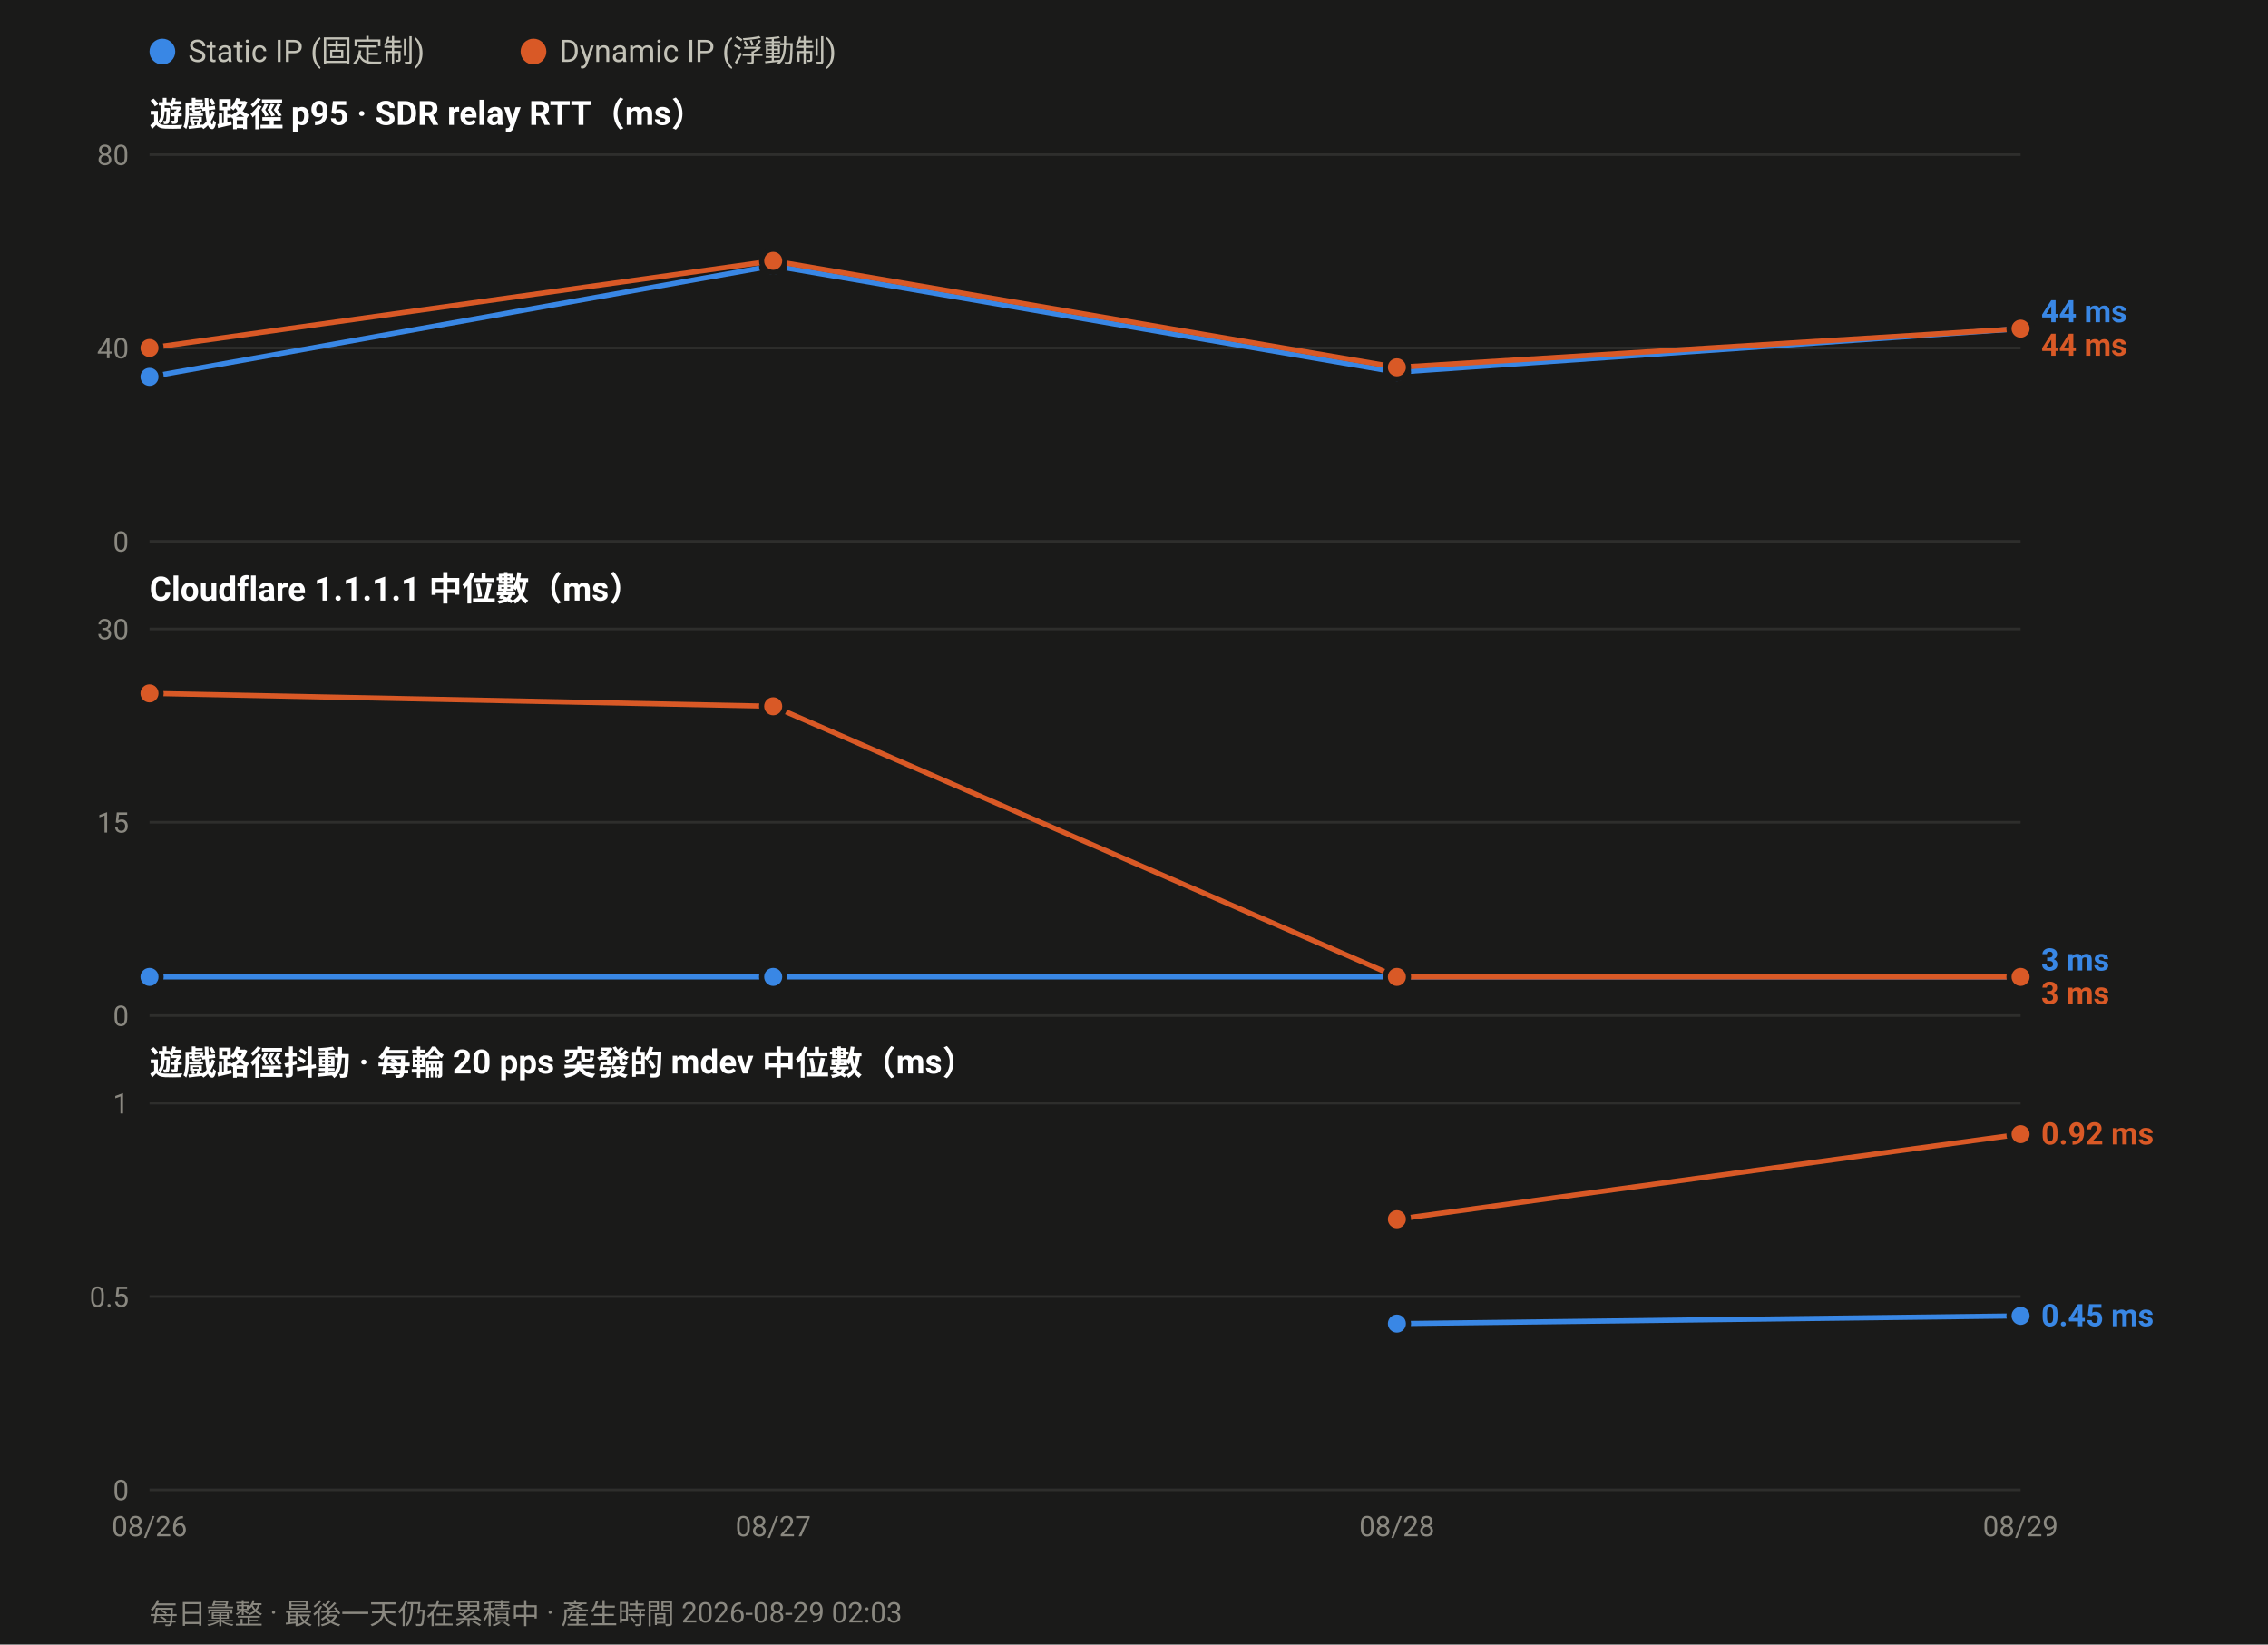
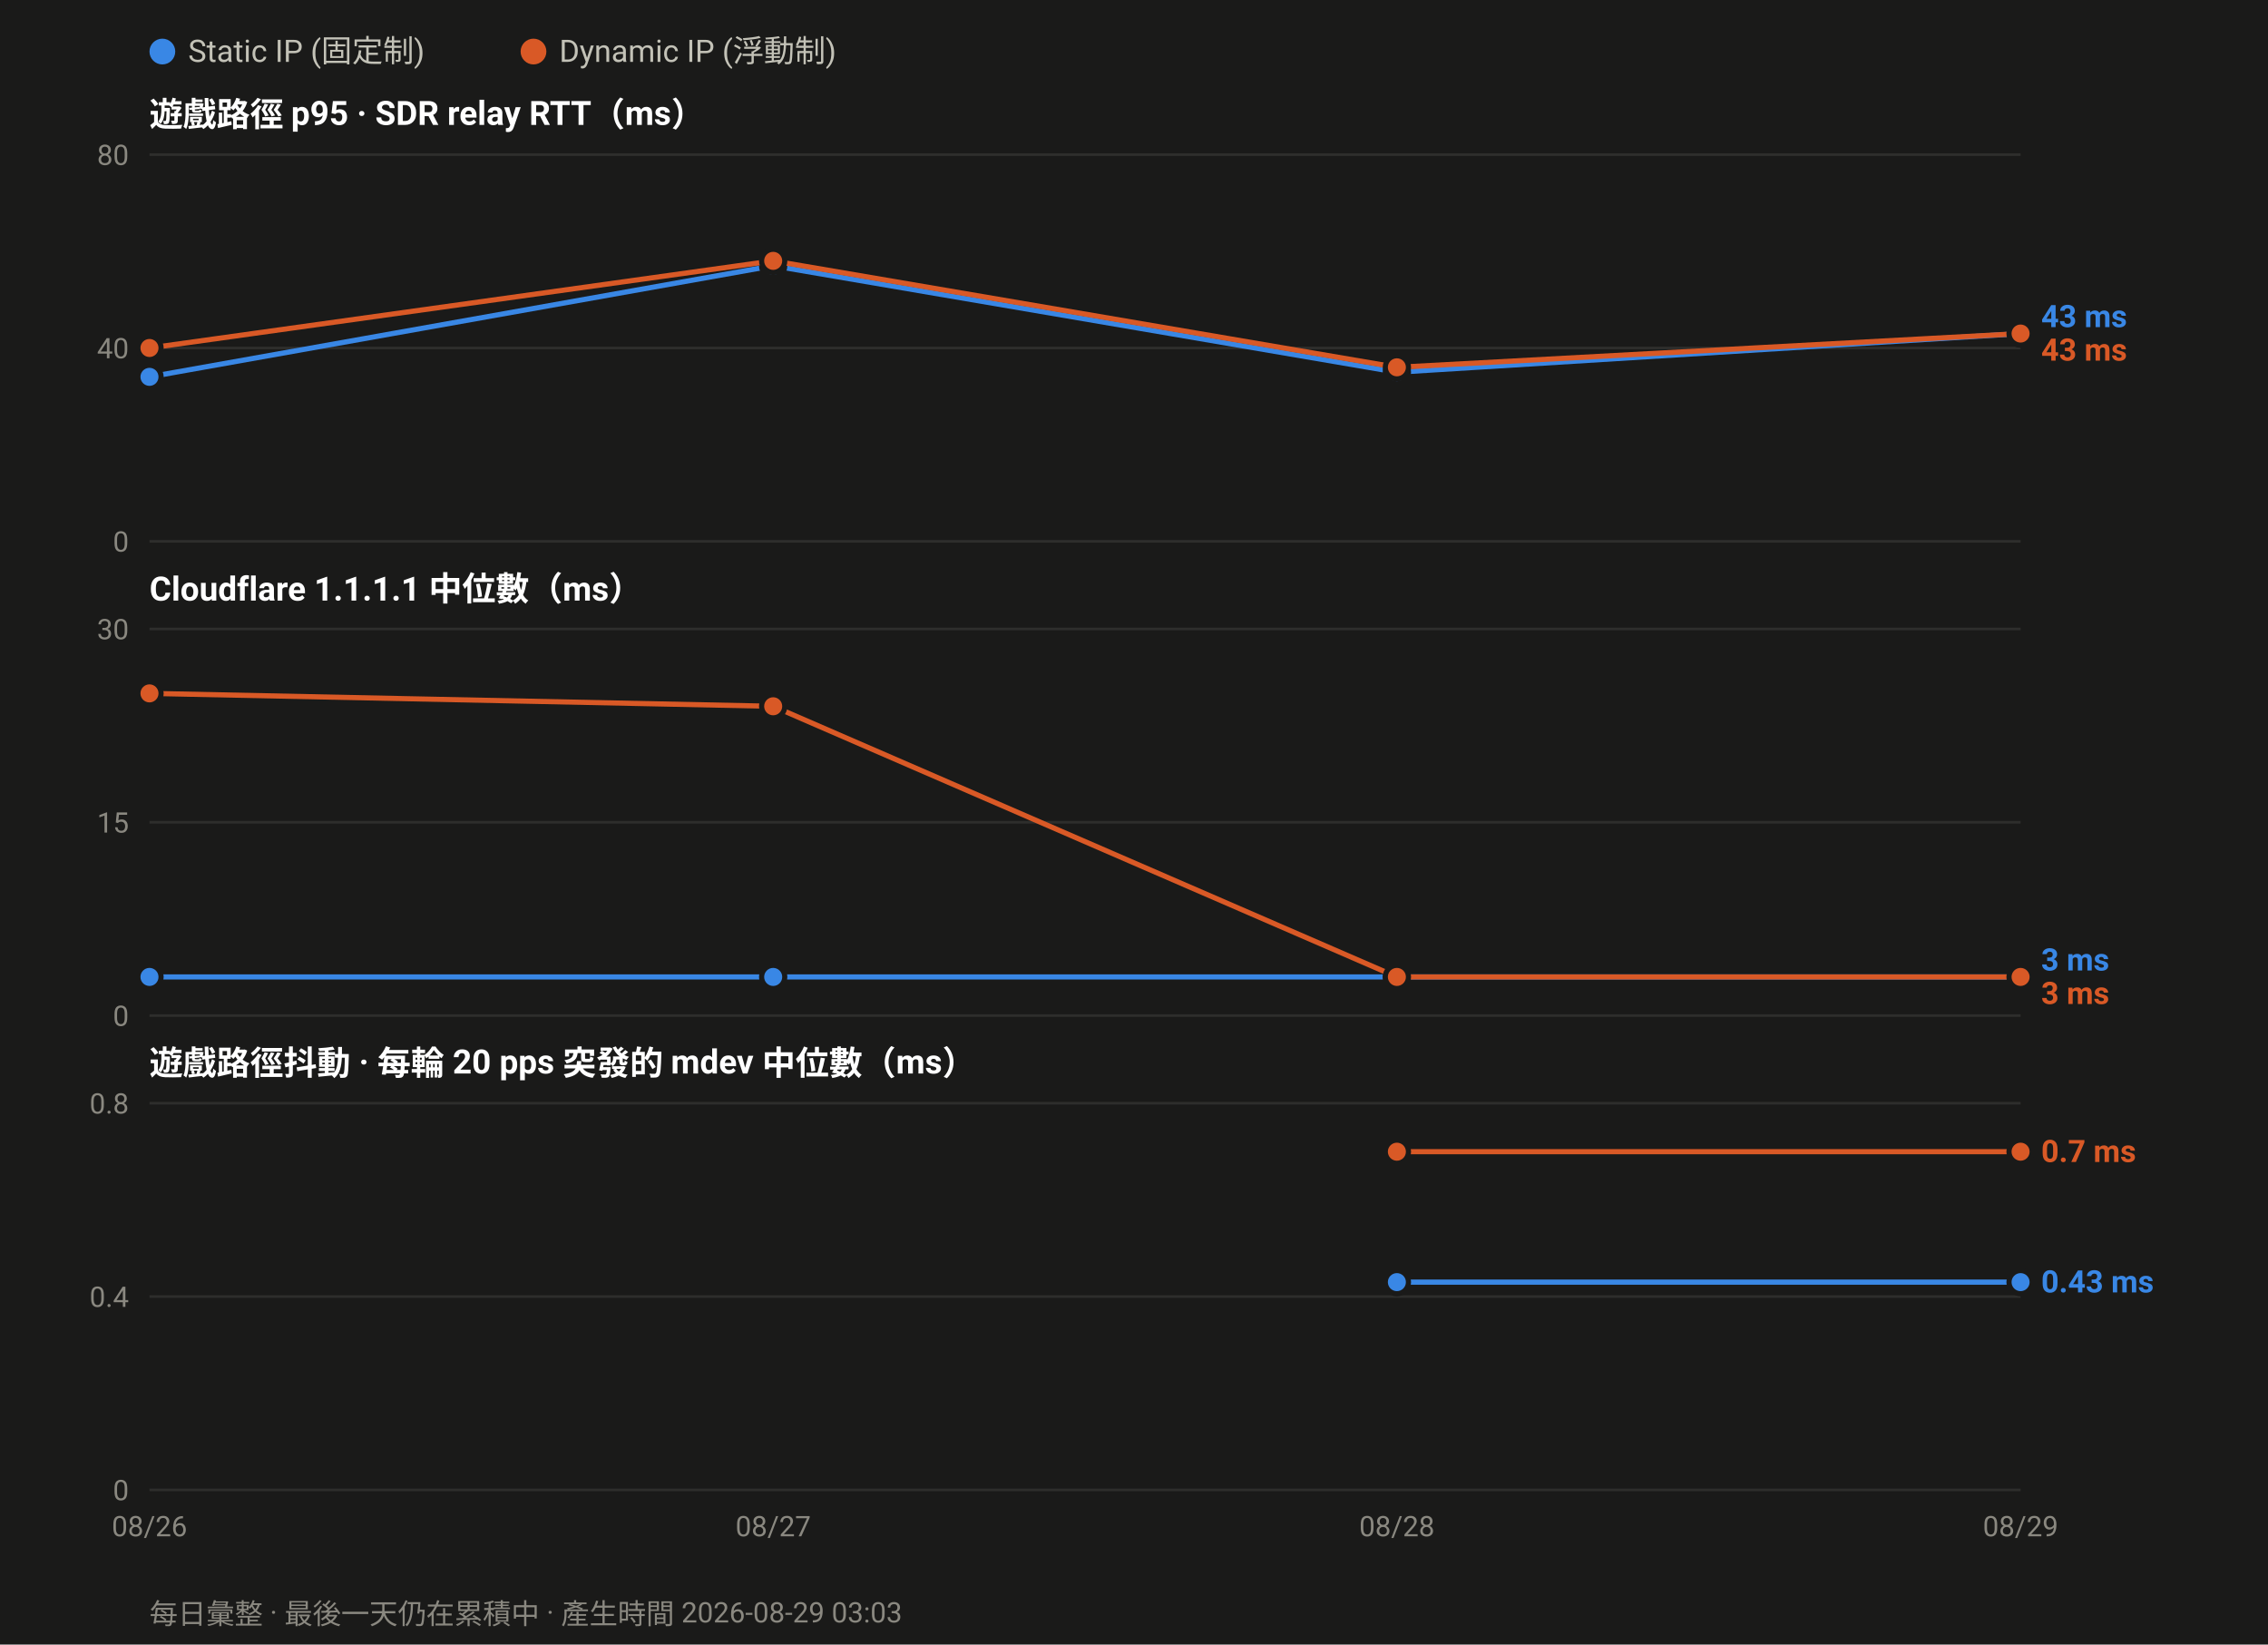
<svg xmlns="http://www.w3.org/2000/svg" width="880" height="638" viewBox="0 0 880 638" font-family="ui-sans-serif,-apple-system,Segoe UI,Roboto,Helvetica,Arial,sans-serif">
  <rect width="880" height="638" fill="#1a1a19" />
  <circle cx="63.0" cy="20" r="5" fill="#3987e5" />
  <text x="73.0" y="24" font-size="12" fill="#c3c2b7">Static IP (固定制)</text>
  <circle cx="207.0" cy="20" r="5" fill="#d95926" />
  <text x="217.0" y="24" font-size="12" fill="#c3c2b7">Dynamic IP (浮動制)</text>
  <text x="58" y="49.0" font-size="13" font-weight="600" fill="#ffffff">遊戲路徑 p95 · SDR relay RTT（ms）</text>
  <line x1="58" y1="210.0" x2="784.0" y2="210.0" stroke="#2e2e2c" stroke-width="1" />
  <text x="50" y="214.0" font-size="11" text-anchor="end" fill="#8a8880">0</text>
  <line x1="58" y1="135.0" x2="784.0" y2="135.0" stroke="#2e2e2c" stroke-width="1" />
  <text x="50" y="139.0" font-size="11" text-anchor="end" fill="#8a8880">40</text>
  <line x1="58" y1="60.0" x2="784.0" y2="60.0" stroke="#2e2e2c" stroke-width="1" />
  <text x="50" y="64.0" font-size="11" text-anchor="end" fill="#8a8880">80</text>
-   <polyline fill="none" stroke="#3987e5" stroke-width="2" stroke-linejoin="round" points="58.0,146.2 300.0,103.1 542.0,144.4 784.0,127.5" />
+   <polyline fill="none" stroke="#3987e5" stroke-width="2" stroke-linejoin="round" points="58.0,146.2 300.0,103.1 542.0,144.4 784.0,129.4" />
  <circle cx="58.0" cy="146.2" r="4.5" fill="#3987e5" stroke="#1a1a19" stroke-width="2" />
  <circle cx="300.0" cy="103.1" r="4.5" fill="#3987e5" stroke="#1a1a19" stroke-width="2" />
  <circle cx="542.0" cy="144.4" r="4.5" fill="#3987e5" stroke="#1a1a19" stroke-width="2" />
-   <circle cx="784.0" cy="127.5" r="4.5" fill="#3987e5" stroke="#1a1a19" stroke-width="2" />
-   <polyline fill="none" stroke="#d95926" stroke-width="2" stroke-linejoin="round" points="58.0,135.0 300.0,101.2 542.0,142.5 784.0,127.5" />
+   <circle cx="784.0" cy="129.4" r="4.5" fill="#3987e5" stroke="#1a1a19" stroke-width="2" />
+   <polyline fill="none" stroke="#d95926" stroke-width="2" stroke-linejoin="round" points="58.0,135.0 300.0,101.2 542.0,142.5 784.0,129.4" />
  <circle cx="58.0" cy="135.0" r="4.5" fill="#d95926" stroke="#1a1a19" stroke-width="2" />
  <circle cx="300.0" cy="101.2" r="4.5" fill="#d95926" stroke="#1a1a19" stroke-width="2" />
  <circle cx="542.0" cy="142.5" r="4.5" fill="#d95926" stroke="#1a1a19" stroke-width="2" />
-   <circle cx="784.0" cy="127.5" r="4.5" fill="#d95926" stroke="#1a1a19" stroke-width="2" />
-   <text x="792.0" y="125.0" font-size="12" font-weight="600" fill="#3987e5">44 ms</text>
-   <text x="792.0" y="138.0" font-size="12" font-weight="600" fill="#d95926">44 ms</text>
+   <circle cx="784.0" cy="129.4" r="4.5" fill="#d95926" stroke="#1a1a19" stroke-width="2" />
+   <text x="792.0" y="126.9" font-size="12" font-weight="600" fill="#3987e5">43 ms</text>
+   <text x="792.0" y="139.9" font-size="12" font-weight="600" fill="#d95926">43 ms</text>
  <text x="58" y="233.0" font-size="13" font-weight="600" fill="#ffffff">Cloudflare 1.1.1.1 中位數（ms）</text>
  <line x1="58" y1="394.0" x2="784.0" y2="394.0" stroke="#2e2e2c" stroke-width="1" />
  <text x="50" y="398.0" font-size="11" text-anchor="end" fill="#8a8880">0</text>
  <line x1="58" y1="319.0" x2="784.0" y2="319.0" stroke="#2e2e2c" stroke-width="1" />
  <text x="50" y="323.0" font-size="11" text-anchor="end" fill="#8a8880">15</text>
  <line x1="58" y1="244.0" x2="784.0" y2="244.0" stroke="#2e2e2c" stroke-width="1" />
  <text x="50" y="248.0" font-size="11" text-anchor="end" fill="#8a8880">30</text>
  <polyline fill="none" stroke="#3987e5" stroke-width="2" stroke-linejoin="round" points="58.0,379.0 300.0,379.0 542.0,379.0 784.0,379.0" />
  <circle cx="58.0" cy="379.0" r="4.5" fill="#3987e5" stroke="#1a1a19" stroke-width="2" />
  <circle cx="300.0" cy="379.0" r="4.5" fill="#3987e5" stroke="#1a1a19" stroke-width="2" />
  <circle cx="542.0" cy="379.0" r="4.5" fill="#3987e5" stroke="#1a1a19" stroke-width="2" />
  <circle cx="784.0" cy="379.0" r="4.5" fill="#3987e5" stroke="#1a1a19" stroke-width="2" />
  <polyline fill="none" stroke="#d95926" stroke-width="2" stroke-linejoin="round" points="58.0,269.0 300.0,274.0 542.0,379.0 784.0,379.0" />
  <circle cx="58.0" cy="269.0" r="4.5" fill="#d95926" stroke="#1a1a19" stroke-width="2" />
  <circle cx="300.0" cy="274.0" r="4.5" fill="#d95926" stroke="#1a1a19" stroke-width="2" />
  <circle cx="542.0" cy="379.0" r="4.5" fill="#d95926" stroke="#1a1a19" stroke-width="2" />
  <circle cx="784.0" cy="379.0" r="4.5" fill="#d95926" stroke="#1a1a19" stroke-width="2" />
  <text x="792.0" y="376.5" font-size="12" font-weight="600" fill="#3987e5">3 ms</text>
  <text x="792.0" y="389.5" font-size="12" font-weight="600" fill="#d95926">3 ms</text>
  <text x="58" y="417.0" font-size="13" font-weight="600" fill="#ffffff">遊戲路徑抖動 · 每輪 20 pps 突發的 mdev 中位數（ms）</text>
  <line x1="58" y1="578.0" x2="784.0" y2="578.0" stroke="#2e2e2c" stroke-width="1" />
  <text x="50" y="582.0" font-size="11" text-anchor="end" fill="#8a8880">0</text>
  <line x1="58" y1="503.0" x2="784.0" y2="503.0" stroke="#2e2e2c" stroke-width="1" />
-   <text x="50" y="507.0" font-size="11" text-anchor="end" fill="#8a8880">0.5</text>
+   <text x="50" y="507.0" font-size="11" text-anchor="end" fill="#8a8880">0.4</text>
  <line x1="58" y1="428.0" x2="784.0" y2="428.0" stroke="#2e2e2c" stroke-width="1" />
-   <text x="50" y="432.0" font-size="11" text-anchor="end" fill="#8a8880">1</text>
-   <polyline fill="none" stroke="#3987e5" stroke-width="2" stroke-linejoin="round" points="542.0,513.5 784.0,510.5" />
-   <circle cx="542.0" cy="513.5" r="4.5" fill="#3987e5" stroke="#1a1a19" stroke-width="2" />
-   <circle cx="784.0" cy="510.5" r="4.5" fill="#3987e5" stroke="#1a1a19" stroke-width="2" />
-   <polyline fill="none" stroke="#d95926" stroke-width="2" stroke-linejoin="round" points="542.0,473.0 784.0,440.0" />
-   <circle cx="542.0" cy="473.0" r="4.5" fill="#d95926" stroke="#1a1a19" stroke-width="2" />
-   <circle cx="784.0" cy="440.0" r="4.5" fill="#d95926" stroke="#1a1a19" stroke-width="2" />
-   <text x="792.0" y="444.0" font-size="12" font-weight="600" fill="#d95926">0.92 ms</text>
-   <text x="792.0" y="514.5" font-size="12" font-weight="600" fill="#3987e5">0.45 ms</text>
+   <text x="50" y="432.0" font-size="11" text-anchor="end" fill="#8a8880">0.8</text>
+   <polyline fill="none" stroke="#3987e5" stroke-width="2" stroke-linejoin="round" points="542.0,497.4 784.0,497.4" />
+   <circle cx="542.0" cy="497.4" r="4.5" fill="#3987e5" stroke="#1a1a19" stroke-width="2" />
+   <circle cx="784.0" cy="497.4" r="4.5" fill="#3987e5" stroke="#1a1a19" stroke-width="2" />
+   <polyline fill="none" stroke="#d95926" stroke-width="2" stroke-linejoin="round" points="542.0,446.8 784.0,446.8" />
+   <circle cx="542.0" cy="446.8" r="4.5" fill="#d95926" stroke="#1a1a19" stroke-width="2" />
+   <circle cx="784.0" cy="446.8" r="4.5" fill="#d95926" stroke="#1a1a19" stroke-width="2" />
+   <text x="792.0" y="450.8" font-size="12" font-weight="600" fill="#d95926">0.7 ms</text>
+   <text x="792.0" y="501.4" font-size="12" font-weight="600" fill="#3987e5">0.43 ms</text>
  <text x="58.0" y="596.0" font-size="11" text-anchor="middle" fill="#8a8880">08/26</text>
  <text x="300.0" y="596.0" font-size="11" text-anchor="middle" fill="#8a8880">08/27</text>
  <text x="542.0" y="596.0" font-size="11" text-anchor="middle" fill="#8a8880">08/28</text>
  <text x="784.0" y="596.0" font-size="11" text-anchor="middle" fill="#8a8880">08/29</text>
-   <text x="58" y="630" font-size="11" fill="#8a8880">每日彙整 · 最後一天仍在累積中 · 產生時間 2026-08-29 02:03</text>
+   <text x="58" y="630" font-size="11" fill="#8a8880">每日彙整 · 最後一天仍在累積中 · 產生時間 2026-08-29 03:03</text>
</svg>
